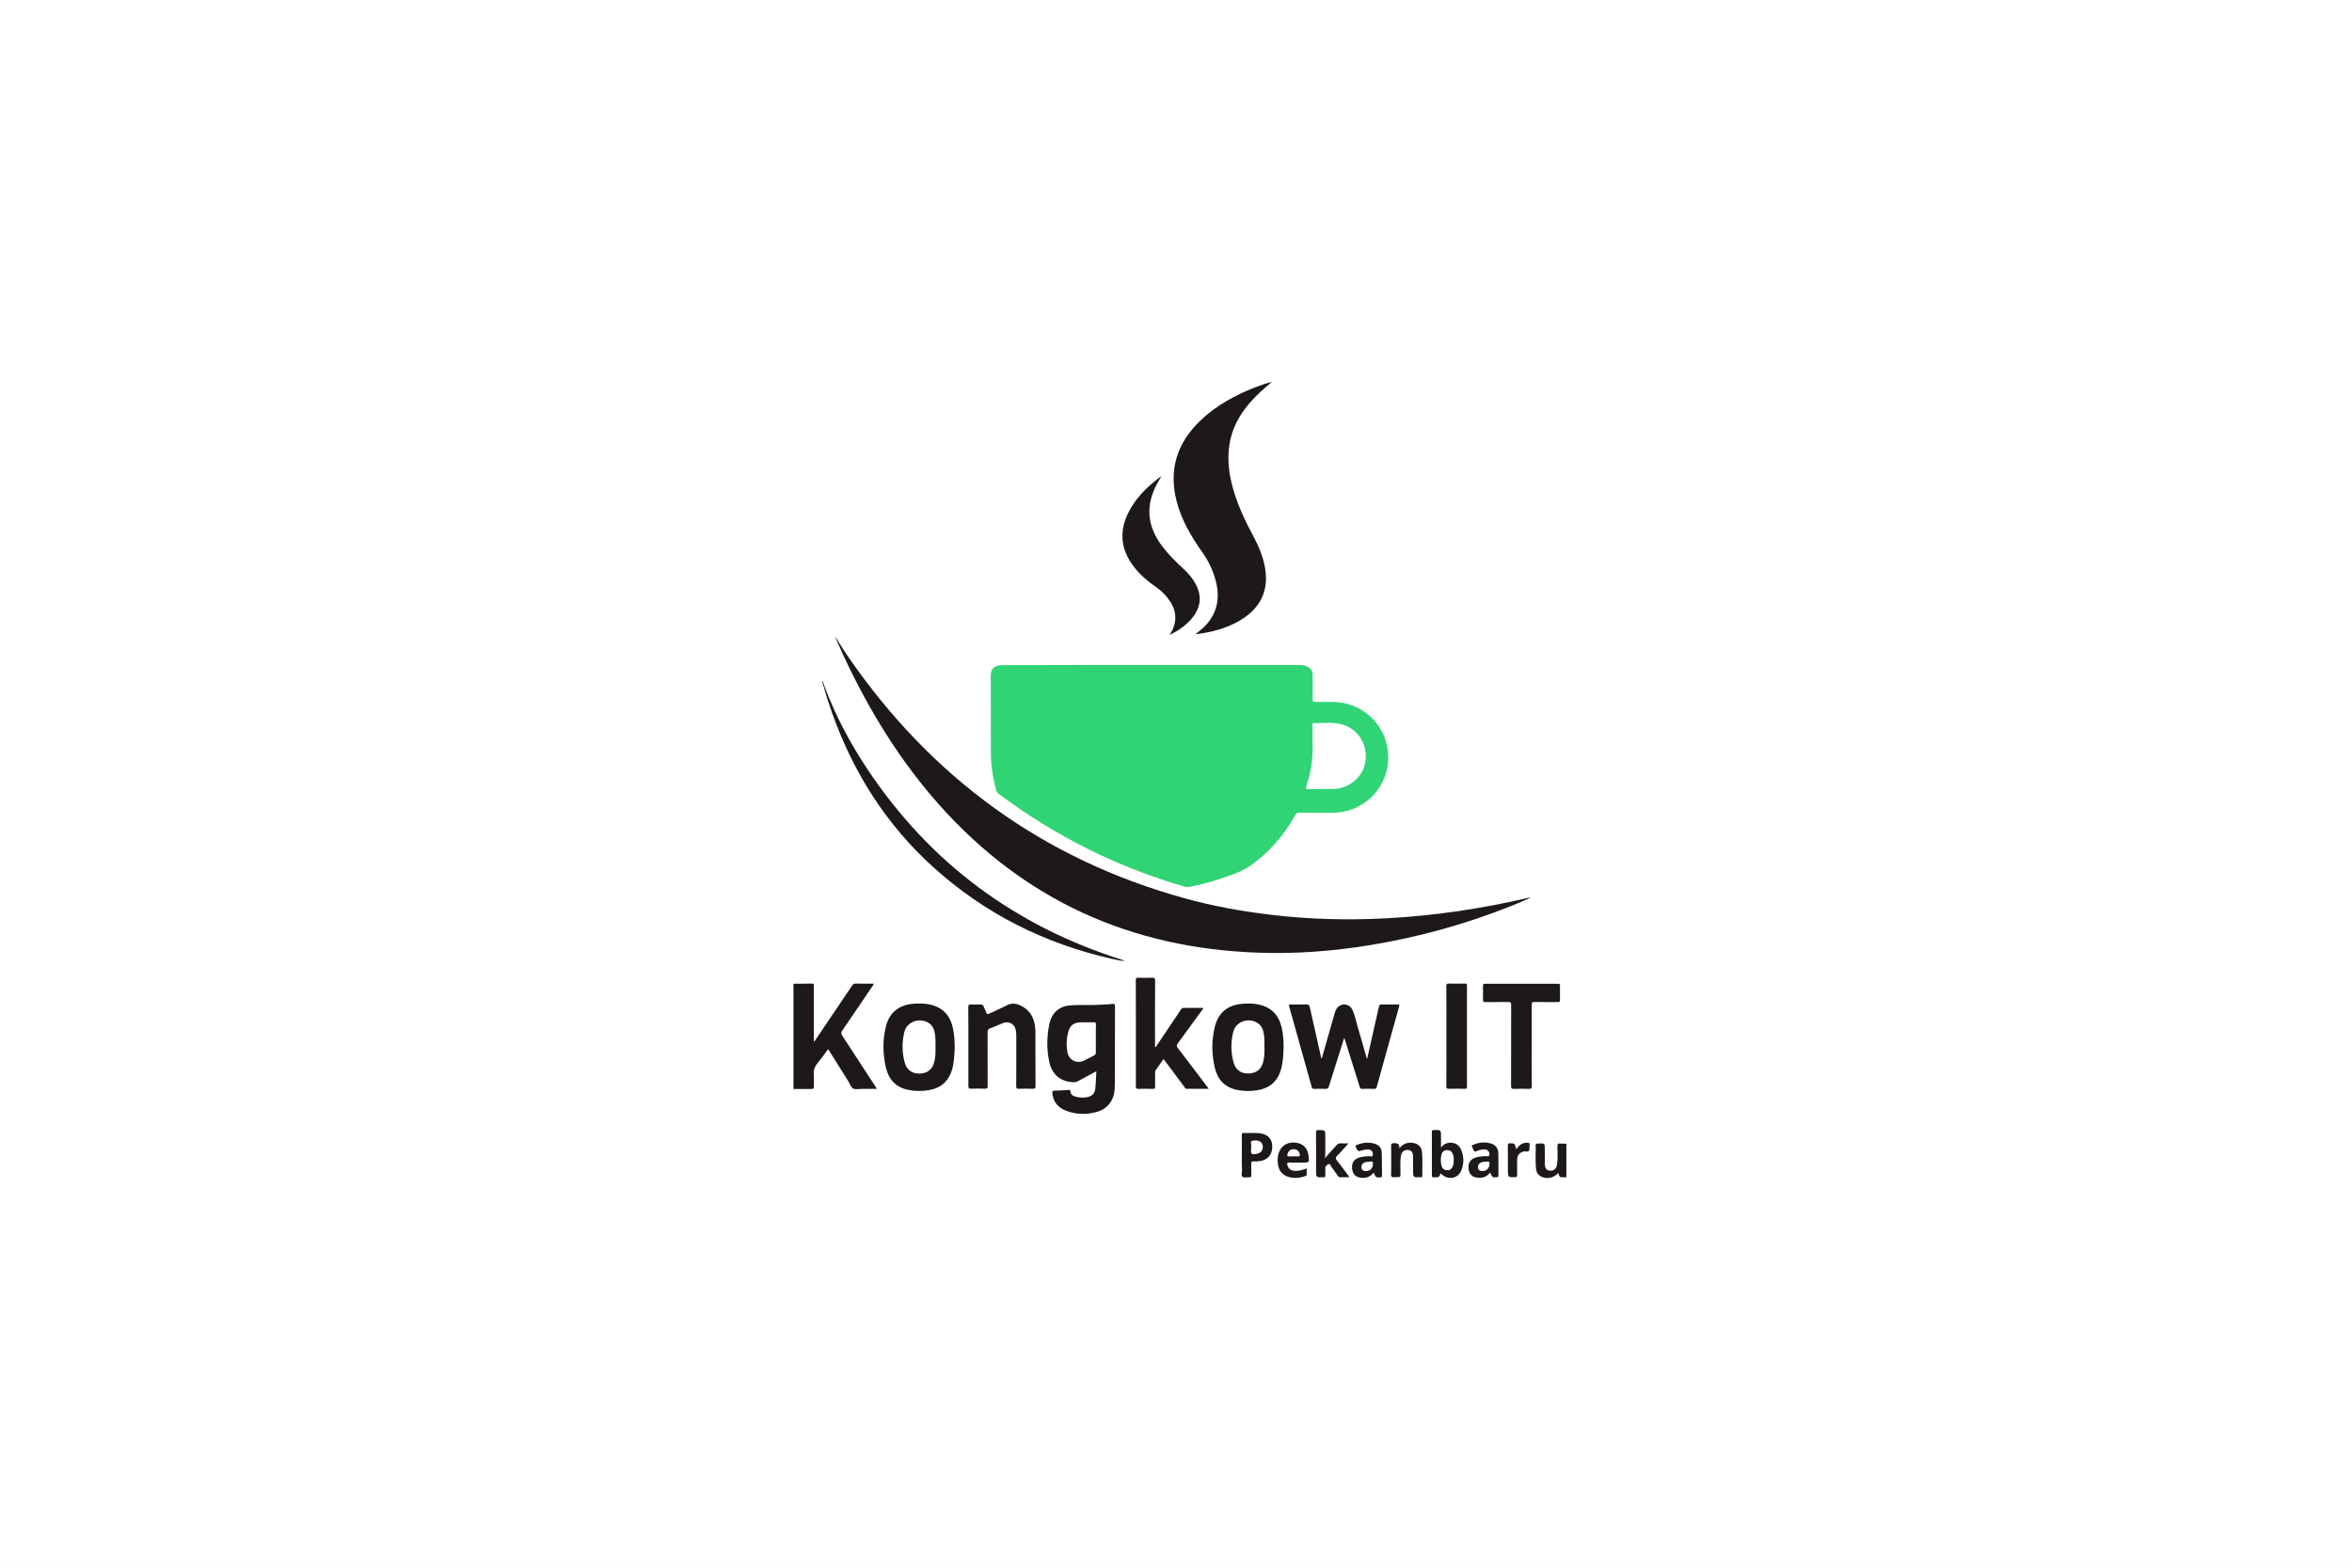
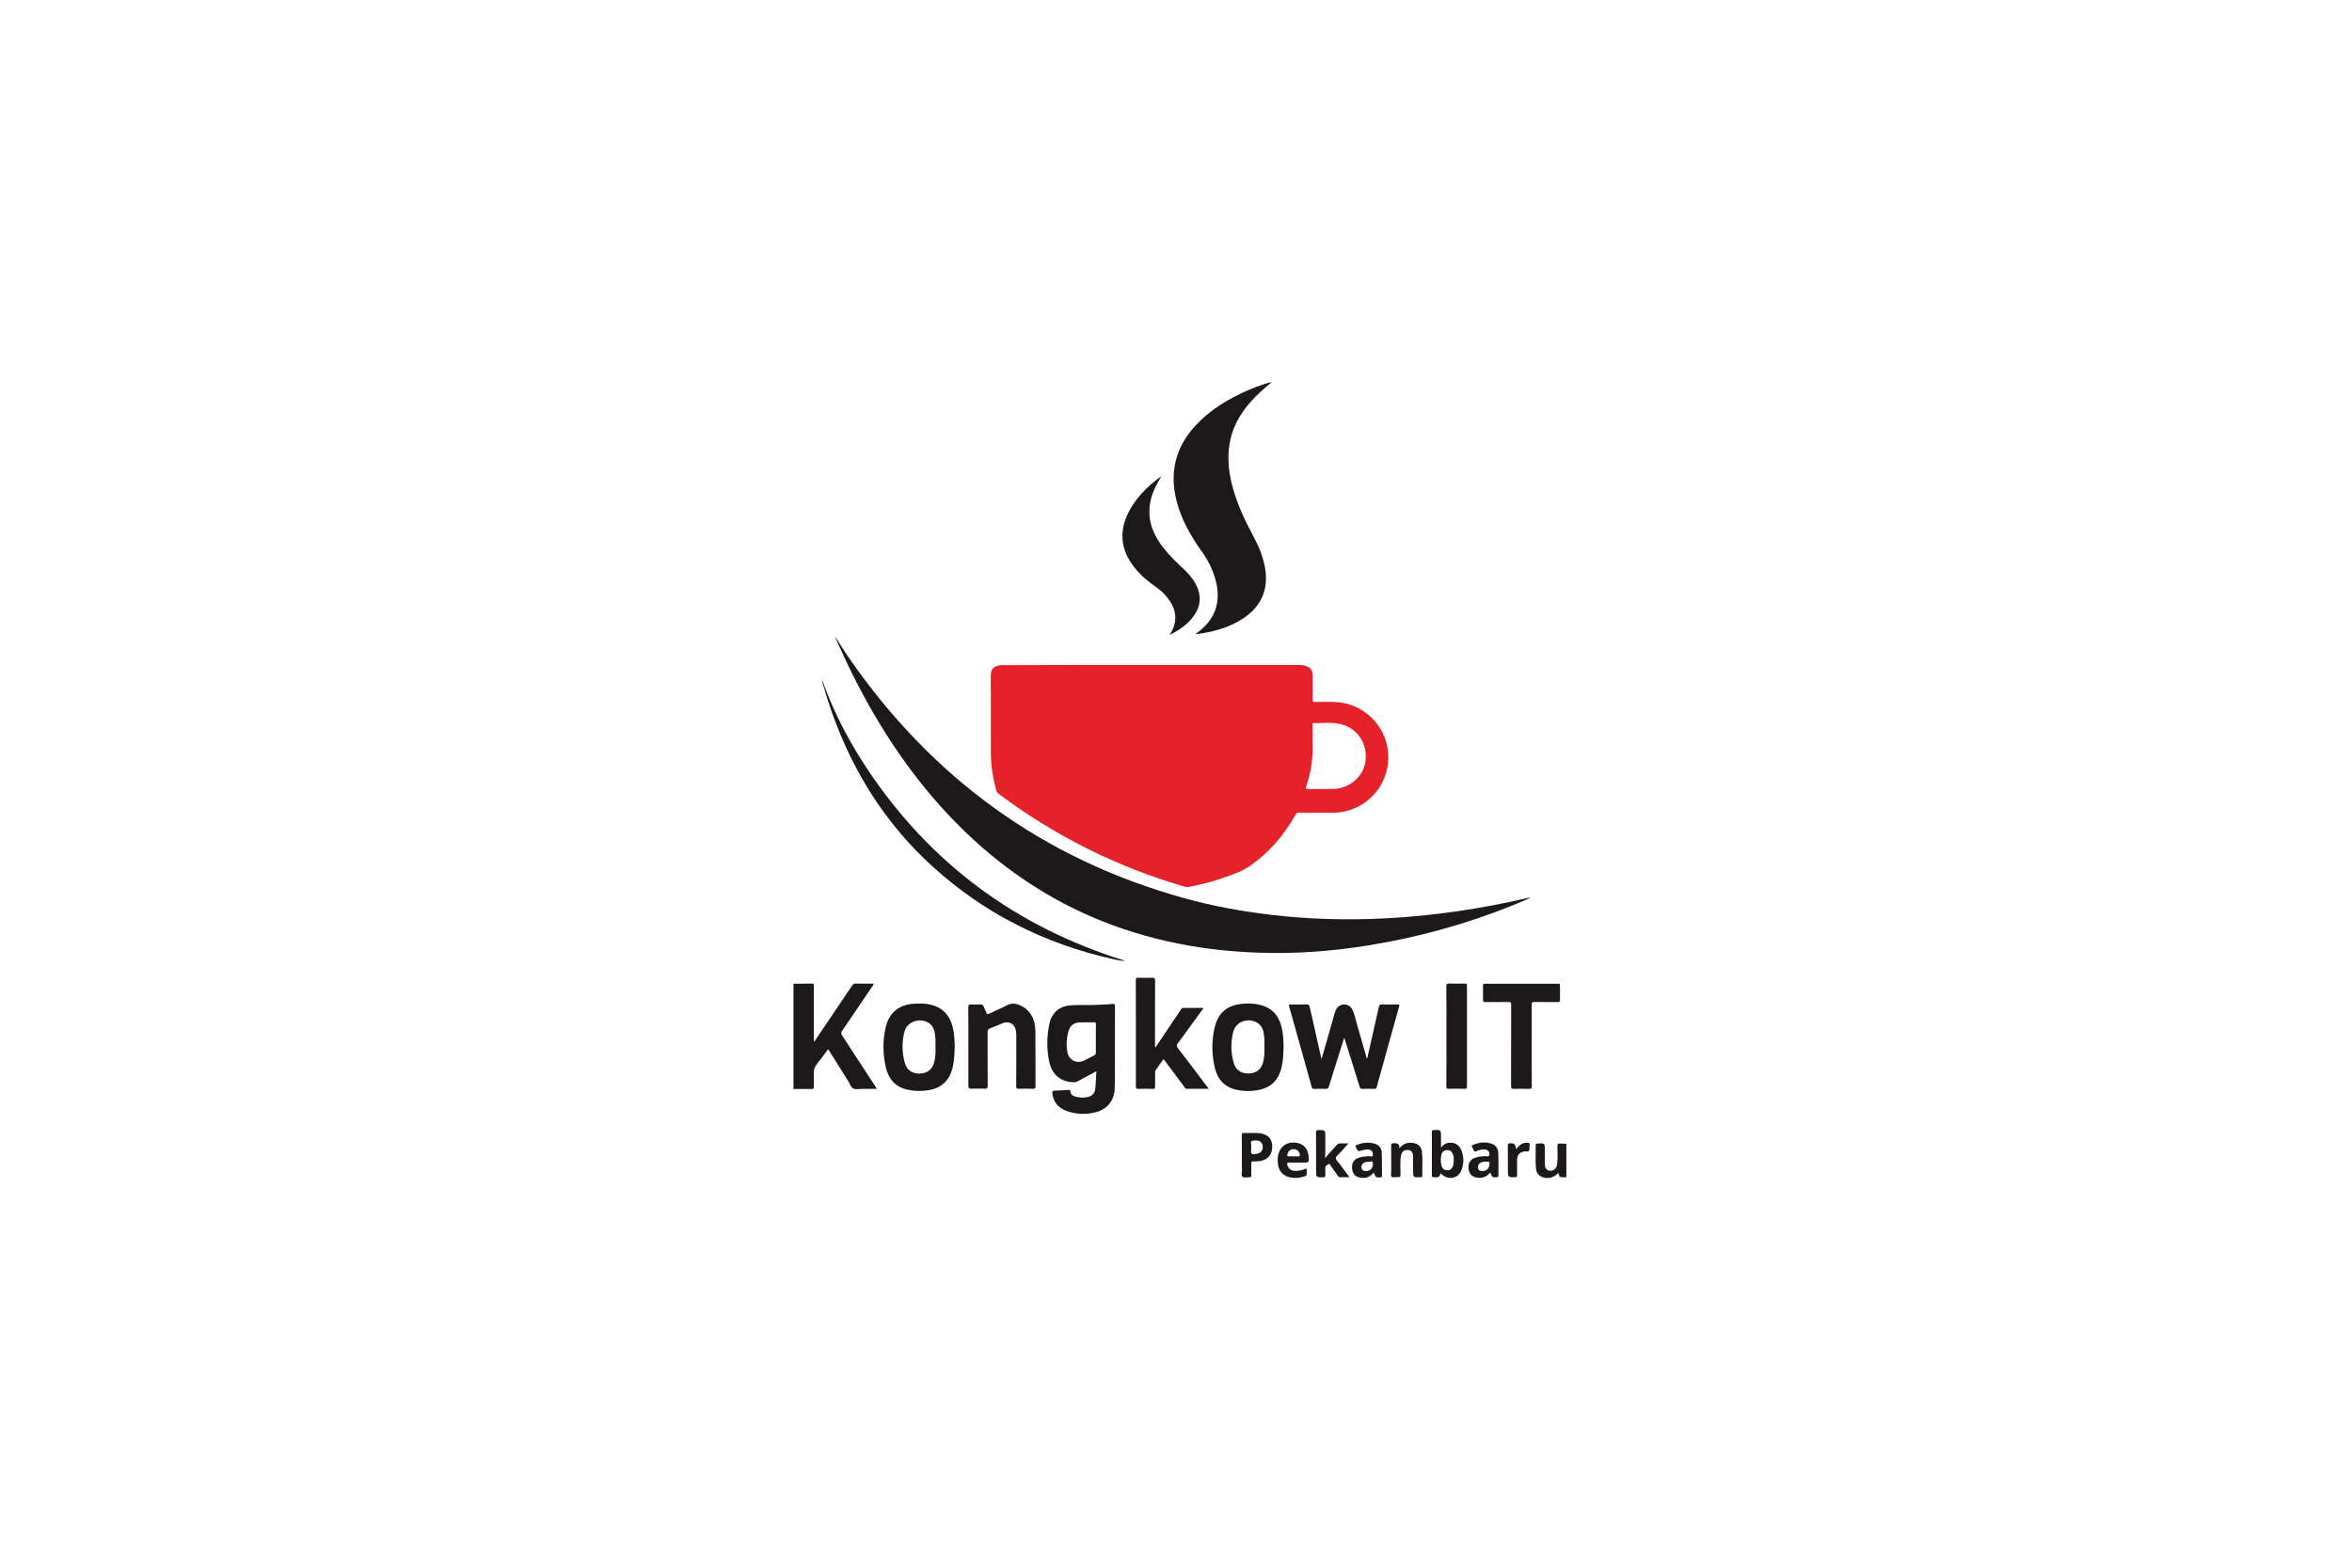
<svg xmlns="http://www.w3.org/2000/svg" width="300" height="200" viewBox="0 0 300 200" fill="none">
  <g clip-path="url(#clip0_632_71)">
    <path d="M0 0H300V200H0V0Z" fill="white" />
    <path d="M106.566 81.262C107.142 82.166 107.673 83.047 108.261 83.895C118.86 99.229 133.03 109.591 151.042 114.585C154.658 115.591 158.331 116.258 162.06 116.698C166.93 117.286 171.812 117.41 176.693 117.162C182.886 116.845 188.999 115.93 195.033 114.518C195.067 114.506 195.101 114.518 195.158 114.551C194.762 114.721 194.378 114.902 193.982 115.071C193.587 115.241 193.18 115.41 192.785 115.568C186.965 117.896 180.953 119.557 174.761 120.574C170.004 121.354 165.224 121.716 160.41 121.535C144.285 120.97 130.714 114.868 119.911 102.8C114.803 97.093 110.86 90.641 107.628 83.725C107.266 82.945 106.927 82.166 106.577 81.386C106.566 81.375 106.566 81.341 106.566 81.262Z" fill="#1D1819" />
    <path d="M162.229 48.729C161.235 49.554 160.263 50.413 159.416 51.385C158.06 52.955 157.111 54.718 156.805 56.786C156.534 58.617 156.749 60.413 157.235 62.187C157.834 64.368 158.783 66.402 159.856 68.391C160.557 69.702 161.133 71.058 161.371 72.527C161.811 75.25 160.862 77.363 158.58 78.889C156.986 79.951 155.201 80.482 153.336 80.798C153.065 80.844 152.794 80.877 152.478 80.911C152.545 80.844 152.579 80.81 152.613 80.787C154.986 79.115 155.822 76.787 155.043 73.984C154.681 72.685 154.105 71.487 153.314 70.391C151.901 68.414 150.703 66.323 150.082 63.95C149.042 59.927 150.127 56.515 153.099 53.667C155.156 51.69 157.619 50.379 160.252 49.35C160.896 49.102 161.551 48.887 162.229 48.729Z" fill="#1D1819" />
    <path d="M149.189 81.002C149.517 80.493 149.777 79.962 149.867 79.352C150.025 78.392 149.777 77.533 149.257 76.742C148.794 76.019 148.206 75.42 147.506 74.934C146.511 74.233 145.573 73.476 144.805 72.527C143.777 71.273 143.121 69.871 143.166 68.222C143.189 67.408 143.381 66.617 143.709 65.871C144.647 63.702 146.263 62.108 148.15 60.73C148.003 60.99 147.856 61.238 147.709 61.498C146.037 64.402 146.274 67.159 148.319 69.792C149.088 70.787 149.98 71.679 150.907 72.527C151.574 73.137 152.172 73.826 152.579 74.64C153.246 75.962 153.178 77.25 152.342 78.471C151.54 79.623 150.432 80.392 149.189 81.002Z" fill="#1D1819" />
    <path d="M105.142 87.511C106.566 91.308 108.453 94.856 110.701 98.223C118.668 110.145 129.538 118.168 143.189 122.473C143.291 122.507 143.381 122.541 143.483 122.597C142.918 122.575 142.364 122.45 141.81 122.326C133.211 120.371 125.561 116.54 119.007 110.597C113.018 105.173 108.837 98.551 106.136 90.957C105.741 89.838 105.368 88.72 105.063 87.579C105.051 87.499 105.085 87.488 105.142 87.511Z" fill="#1D1819" />
    <path d="M105.142 87.511C105.119 87.533 105.097 87.556 105.074 87.579C104.927 87.319 104.904 87.013 104.837 86.731C104.972 86.968 105.074 87.228 105.142 87.511Z" fill="#1D1819" />
-     <path fill-rule="evenodd" clip-rule="evenodd" d="M165.585 84.832H146.859C140.622 84.832 134.374 84.832 128.137 84.855C127.911 84.855 127.685 84.855 127.471 84.889C126.725 85.002 126.375 85.409 126.375 86.155C126.375 89.466 126.375 92.765 126.386 96.065C126.386 97.681 126.646 99.263 127.064 100.822C127.109 101.014 127.211 101.15 127.369 101.263C134.556 106.653 142.466 110.608 151.099 113.116C151.28 113.162 151.438 113.184 151.619 113.15C153.009 112.89 154.376 112.551 155.709 112.099C155.851 112.05 155.993 112.001 156.135 111.952C157.261 111.566 158.388 111.178 159.382 110.506C161.857 108.811 163.755 106.574 165.224 103.975C165.348 103.749 165.484 103.67 165.744 103.67C166.54 103.687 167.33 103.684 168.123 103.682C168.388 103.682 168.653 103.681 168.919 103.681C169.119 103.678 169.317 103.679 169.515 103.681C169.99 103.684 170.46 103.688 170.93 103.624C175.111 103.037 177.835 99.093 176.885 94.98C176.219 92.11 173.733 89.906 170.795 89.601C170.103 89.524 169.406 89.536 168.711 89.548C168.384 89.554 168.058 89.559 167.732 89.556C167.484 89.556 167.427 89.488 167.427 89.24C167.435 88.547 167.432 87.859 167.43 87.17C167.429 86.825 167.427 86.479 167.427 86.132C167.427 85.567 167.19 85.205 166.659 84.991C166.309 84.855 165.947 84.832 165.585 84.832ZM167.416 92.494V94.709C167.506 96.46 167.269 98.449 166.591 100.393C166.512 100.63 166.591 100.664 166.806 100.664C167.271 100.659 167.734 100.66 168.196 100.662C168.813 100.664 169.429 100.665 170.049 100.653C172.196 100.607 173.993 98.991 174.185 96.969C174.399 94.72 173.043 92.799 170.863 92.347C170.139 92.196 169.401 92.216 168.664 92.237C168.296 92.247 167.928 92.257 167.563 92.245C167.401 92.236 167.408 92.338 167.414 92.438C167.415 92.457 167.416 92.476 167.416 92.494Z" fill="#30D475" />
+     <path fill-rule="evenodd" clip-rule="evenodd" d="M165.585 84.832H146.859C140.622 84.832 134.374 84.832 128.137 84.855C127.911 84.855 127.685 84.855 127.471 84.889C126.725 85.002 126.375 85.409 126.375 86.155C126.375 89.466 126.375 92.765 126.386 96.065C126.386 97.681 126.646 99.263 127.064 100.822C127.109 101.014 127.211 101.15 127.369 101.263C134.556 106.653 142.466 110.608 151.099 113.116C151.28 113.162 151.438 113.184 151.619 113.15C153.009 112.89 154.376 112.551 155.709 112.099C155.851 112.05 155.993 112.001 156.135 111.952C157.261 111.566 158.388 111.178 159.382 110.506C161.857 108.811 163.755 106.574 165.224 103.975C165.348 103.749 165.484 103.67 165.744 103.67C166.54 103.687 167.33 103.684 168.123 103.682C168.388 103.682 168.653 103.681 168.919 103.681C169.119 103.678 169.317 103.679 169.515 103.681C169.99 103.684 170.46 103.688 170.93 103.624C175.111 103.037 177.835 99.093 176.885 94.98C176.219 92.11 173.733 89.906 170.795 89.601C170.103 89.524 169.406 89.536 168.711 89.548C168.384 89.554 168.058 89.559 167.732 89.556C167.484 89.556 167.427 89.488 167.427 89.24C167.435 88.547 167.432 87.859 167.43 87.17C167.429 86.825 167.427 86.479 167.427 86.132C167.427 85.567 167.19 85.205 166.659 84.991C166.309 84.855 165.947 84.832 165.585 84.832ZM167.416 92.494V94.709C167.506 96.46 167.269 98.449 166.591 100.393C166.512 100.63 166.591 100.664 166.806 100.664C167.271 100.659 167.734 100.66 168.196 100.662C168.813 100.664 169.429 100.665 170.049 100.653C172.196 100.607 173.993 98.991 174.185 96.969C174.399 94.72 173.043 92.799 170.863 92.347C170.139 92.196 169.401 92.216 168.664 92.237C168.296 92.247 167.928 92.257 167.563 92.245C167.401 92.236 167.408 92.338 167.414 92.438C167.415 92.457 167.416 92.476 167.416 92.494Z" fill="#E52129" />
    <path d="M101.209 125.501C102 125.49 102.78 125.501 103.571 125.479C103.797 125.479 103.808 125.58 103.808 125.761C103.808 126.97 103.808 128.179 103.808 129.388C103.808 130.541 103.808 131.694 103.808 132.88C103.955 132.812 104 132.688 104.057 132.598C105.605 130.315 107.153 128.032 108.69 125.738C108.814 125.558 108.939 125.467 109.165 125.479C109.91 125.501 110.668 125.49 111.425 125.49C111.436 125.671 111.312 125.761 111.244 125.863C109.978 127.727 108.724 129.603 107.447 131.456C107.278 131.705 107.255 131.874 107.436 132.134C108.837 134.27 110.227 136.417 111.628 138.564C111.696 138.666 111.752 138.756 111.843 138.914C111.187 138.914 110.588 138.914 109.99 138.914C109.594 138.914 109.119 139.027 108.814 138.858C108.521 138.7 108.385 138.236 108.182 137.909C107.357 136.586 106.532 135.264 105.695 133.942C105.684 133.92 105.662 133.908 105.616 133.863C105.153 134.485 104.712 135.106 104.226 135.705C103.91 136.089 103.763 136.485 103.797 136.982C103.842 137.536 103.797 138.089 103.808 138.643C103.82 138.858 103.752 138.926 103.537 138.926C102.757 138.914 101.989 138.926 101.209 138.926C101.209 134.439 101.209 129.976 101.209 125.501Z" fill="#1D1819" />
    <path d="M171.462 132.372C171.202 133.185 170.976 133.908 170.75 134.632C170.332 135.965 169.902 137.287 169.495 138.62C169.428 138.835 169.348 138.914 169.111 138.914C168.614 138.892 168.128 138.903 167.631 138.914C167.45 138.914 167.371 138.88 167.314 138.688C166.365 135.253 165.405 131.829 164.433 128.394C164.365 128.157 164.444 128.145 164.636 128.145C165.28 128.157 165.925 128.168 166.58 128.134C166.919 128.111 167.009 128.247 167.077 128.541C167.54 130.631 168.015 132.722 168.49 134.824C168.501 134.891 168.524 134.948 168.569 135.106C168.908 133.908 169.224 132.812 169.541 131.716C169.778 130.891 170.015 130.066 170.241 129.253C170.309 129.015 170.399 128.789 170.558 128.586C171.066 127.942 172.049 128.01 172.445 128.733C172.806 129.411 172.931 130.179 173.145 130.903C173.529 132.191 173.891 133.49 174.264 134.79C174.287 134.88 174.287 134.982 174.388 135.05C174.885 132.846 175.394 130.643 175.88 128.439C175.936 128.202 176.027 128.145 176.253 128.145C176.908 128.157 177.564 128.157 178.23 128.145C178.456 128.145 178.535 128.157 178.456 128.428C177.496 131.829 176.558 135.242 175.609 138.654C175.563 138.835 175.496 138.926 175.281 138.914C174.772 138.892 174.275 138.892 173.767 138.914C173.552 138.926 173.484 138.835 173.428 138.654C172.784 136.598 172.14 134.541 171.462 132.372Z" fill="#1D1819" />
    <path d="M147.415 133.581C148.274 132.292 149.144 131.016 150.003 129.727C150.218 129.411 150.432 129.083 150.647 128.767C150.726 128.654 150.805 128.586 150.952 128.586C151.788 128.597 152.613 128.586 153.449 128.586C153.495 128.733 153.382 128.789 153.325 128.869C152.297 130.281 151.268 131.694 150.229 133.106C150.059 133.332 150.048 133.468 150.229 133.705C151.472 135.31 152.692 136.937 153.913 138.553C153.992 138.654 154.06 138.756 154.173 138.903C153.189 138.903 152.263 138.903 151.325 138.903C151.178 138.903 151.144 138.767 151.076 138.677C150.263 137.592 149.46 136.507 148.658 135.434C148.579 135.332 148.5 135.23 148.41 135.106C148.059 135.603 147.732 136.078 147.393 136.553C147.313 136.666 147.336 136.779 147.336 136.892C147.336 137.468 147.325 138.044 147.336 138.62C147.347 138.846 147.291 138.926 147.054 138.914C146.432 138.892 145.811 138.892 145.189 138.914C144.94 138.926 144.884 138.846 144.884 138.598C144.895 135.795 144.884 132.982 144.884 130.179C144.884 128.473 144.884 126.778 144.873 125.072C144.873 124.823 144.918 124.721 145.2 124.733C145.765 124.755 146.33 124.755 146.895 124.733C147.234 124.71 147.347 124.789 147.336 125.162C147.313 127.863 147.325 130.564 147.325 133.264C147.325 133.366 147.325 133.468 147.325 133.569C147.37 133.569 147.393 133.581 147.415 133.581Z" fill="#1D1819" />
    <path d="M123.516 133.547C123.516 131.863 123.527 130.191 123.504 128.507C123.504 128.202 123.595 128.123 123.877 128.145C124.25 128.168 124.634 128.168 125.007 128.145C125.245 128.134 125.403 128.191 125.482 128.439C125.561 128.688 125.708 128.902 125.787 129.151C125.866 129.388 125.968 129.422 126.194 129.309C126.928 128.948 127.697 128.643 128.42 128.258C128.985 127.953 129.539 127.998 130.07 128.236C131.267 128.756 131.878 129.716 132.025 130.993C132.092 131.626 132.07 132.259 132.07 132.891C132.07 134.778 132.07 136.677 132.081 138.564C132.081 138.846 132.002 138.914 131.731 138.903C131.154 138.88 130.578 138.88 130.002 138.903C129.708 138.914 129.606 138.858 129.618 138.53C129.64 136.428 129.629 134.326 129.629 132.213C129.629 131.953 129.618 131.694 129.572 131.445C129.426 130.62 128.68 130.213 127.9 130.53C127.358 130.756 126.827 130.993 126.273 131.196C126.036 131.287 125.968 131.411 125.968 131.66C125.979 133.954 125.968 136.247 125.979 138.53C125.979 138.824 125.9 138.903 125.617 138.892C125.041 138.869 124.465 138.869 123.889 138.892C123.606 138.903 123.516 138.835 123.516 138.53C123.527 136.88 123.516 135.219 123.516 133.547Z" fill="#1D1819" />
    <path d="M195.372 133.389C195.372 135.117 195.361 136.846 195.384 138.575C195.384 138.858 195.305 138.926 195.033 138.914C194.389 138.892 193.745 138.892 193.09 138.914C192.819 138.926 192.739 138.846 192.739 138.575C192.751 135.117 192.739 131.671 192.751 128.213C192.751 127.919 192.694 127.818 192.378 127.829C191.406 127.852 190.423 127.829 189.451 127.84C189.214 127.84 189.157 127.772 189.157 127.546C189.169 126.959 189.169 126.371 189.157 125.784C189.157 125.58 189.191 125.501 189.429 125.501C192.536 125.512 195.632 125.512 198.74 125.501C198.921 125.501 198.977 125.546 198.977 125.738C198.966 126.349 198.966 126.959 198.977 127.569C198.977 127.784 198.921 127.852 198.706 127.84C197.711 127.829 196.706 127.852 195.711 127.829C195.418 127.818 195.372 127.919 195.372 128.179C195.372 129.908 195.372 131.648 195.372 133.389Z" fill="#1D1819" />
    <path d="M184.49 132.168C184.49 130.055 184.502 127.942 184.479 125.818C184.479 125.535 184.558 125.467 184.829 125.479C185.496 125.501 186.174 125.49 186.841 125.479C187.056 125.479 187.112 125.535 187.112 125.75C187.101 130.044 187.101 134.326 187.112 138.62C187.112 138.858 187.044 138.914 186.818 138.903C186.152 138.892 185.474 138.88 184.807 138.903C184.547 138.914 184.479 138.846 184.479 138.575C184.502 136.451 184.49 134.304 184.49 132.168Z" fill="#1D1819" />
    <path fill-rule="evenodd" clip-rule="evenodd" d="M139.407 136.899C139.551 136.822 139.697 136.744 139.844 136.666C139.831 136.899 139.819 137.127 139.808 137.35C139.781 137.876 139.756 138.378 139.709 138.869C139.641 139.513 139.29 139.852 138.658 139.976C138.149 140.067 137.652 140.033 137.155 139.897C136.816 139.807 136.567 139.615 136.533 139.231C136.511 139.029 136.4 139.038 136.266 139.05L136.262 139.05C136.115 139.058 135.968 139.068 135.821 139.077C135.381 139.104 134.94 139.132 134.499 139.14C134.217 139.152 134.205 139.265 134.228 139.491C134.352 140.587 134.963 141.321 135.98 141.705C137.234 142.18 138.533 142.225 139.822 141.875C141.234 141.491 142.082 140.44 142.172 138.971C142.206 138.361 142.206 137.75 142.206 137.14C142.211 135.688 142.211 134.233 142.211 132.777C142.211 131.321 142.211 129.863 142.217 128.405C142.217 128.123 142.161 128.044 141.867 128.078C141.527 128.123 141.192 128.138 140.856 128.153C140.689 128.161 140.521 128.168 140.353 128.179C139.718 128.226 139.084 128.221 138.449 128.217C137.852 128.213 137.255 128.209 136.658 128.247C135.155 128.337 134.183 129.128 133.855 130.609C133.516 132.191 133.494 133.784 133.81 135.366C134.149 137.084 135.256 137.999 136.929 138.067C137.132 138.078 137.313 138.033 137.494 137.931C138.115 137.588 138.745 137.252 139.407 136.899ZM139.774 133.106C139.775 132.91 139.776 132.714 139.776 132.518C139.776 132.366 139.776 132.214 139.775 132.061C139.773 131.603 139.771 131.143 139.788 130.677C139.788 130.473 139.731 130.417 139.528 130.417C139.205 130.43 138.882 130.428 138.559 130.426C138.317 130.425 138.075 130.423 137.833 130.428C136.985 130.439 136.477 130.823 136.262 131.626C136.036 132.462 135.991 133.321 136.138 134.18C136.33 135.287 137.369 135.784 138.364 135.264C138.496 135.197 138.628 135.128 138.759 135.058C139.023 134.92 139.287 134.782 139.55 134.654C139.709 134.575 139.776 134.473 139.776 134.281C139.769 133.89 139.771 133.498 139.774 133.106Z" fill="#1D1819" />
    <path fill-rule="evenodd" clip-rule="evenodd" d="M121.527 136.112C121.708 135.287 121.742 134.439 121.775 133.558C121.764 132.846 121.73 132.089 121.583 131.355C121.244 129.558 120.261 128.507 118.578 128.145C117.9 127.998 117.199 128.01 116.51 128.055C114.656 128.191 113.413 129.208 112.984 131.004C112.566 132.744 112.6 134.496 113.007 136.236C113.357 137.694 114.238 138.677 115.73 139.016C116.623 139.219 117.515 139.231 118.419 139.084C120.148 138.813 121.143 137.784 121.527 136.112ZM119.188 135.4C119.335 134.79 119.335 134.168 119.323 133.547C119.335 133.027 119.335 132.507 119.267 131.999C119.188 131.434 119.03 130.914 118.544 130.564C117.402 129.75 115.696 130.281 115.357 131.637C115.029 132.937 115.041 134.27 115.402 135.569C115.673 136.553 116.385 137.005 117.38 136.959C118.352 136.903 118.962 136.394 119.188 135.4Z" fill="#1D1819" />
    <path fill-rule="evenodd" clip-rule="evenodd" d="M163.472 136.134C163.665 135.287 163.698 134.428 163.721 133.524C163.71 132.835 163.687 132.1 163.54 131.377C163.201 129.58 162.241 128.518 160.546 128.157C159.845 127.998 159.122 127.998 158.41 128.066C156.546 128.236 155.382 129.219 154.941 131.038C154.523 132.778 154.545 134.53 154.964 136.27C155.325 137.762 156.252 138.733 157.8 139.05C158.613 139.208 159.427 139.231 160.252 139.106C162.037 138.846 163.066 137.886 163.472 136.134ZM161.145 135.389C161.292 134.778 161.292 134.157 161.28 133.535C161.292 133.038 161.292 132.53 161.224 132.033C161.145 131.456 160.986 130.925 160.489 130.564C159.348 129.739 157.63 130.281 157.303 131.637C156.975 132.937 156.986 134.27 157.348 135.569C157.63 136.541 158.342 137.005 159.337 136.948C160.32 136.892 160.919 136.372 161.145 135.389Z" fill="#1D1819" />
    <path d="M199.791 150.192C199.689 150.192 199.576 150.192 199.474 150.192C198.932 150.192 198.932 150.192 198.774 149.683C198.706 149.65 198.672 149.706 198.638 149.751C198.13 150.294 197.226 150.452 196.57 150.102C196.186 149.898 195.971 149.559 195.926 149.152C195.813 148.124 195.903 147.084 195.881 146.056C195.881 145.932 195.937 145.887 196.05 145.898C196.062 145.898 196.073 145.898 196.084 145.898C197.045 145.819 197.045 145.819 197.045 146.768C197.045 147.344 197.033 147.921 197.045 148.497C197.056 149.051 197.271 149.322 197.689 149.356C198.163 149.39 198.502 149.13 198.593 148.61C198.728 147.83 198.649 147.039 198.649 146.248C198.649 145.954 198.728 145.853 199.022 145.887C199.282 145.921 199.542 145.898 199.791 145.909C199.791 147.322 199.791 148.757 199.791 150.192Z" fill="#1D1819" />
    <path d="M169.009 147.762C169.473 147.186 169.981 146.678 170.445 146.135C170.614 145.943 170.784 145.841 171.043 145.864C171.337 145.887 171.62 145.864 172.004 145.864C171.62 146.293 171.292 146.655 170.964 147.028C170.75 147.265 170.399 147.503 170.388 147.751C170.377 148 170.716 148.26 170.897 148.52C171.292 149.062 171.688 149.593 172.128 150.181C171.676 150.181 171.269 150.181 170.863 150.181C170.727 150.181 170.693 150.068 170.637 149.989C170.343 149.582 170.06 149.164 169.755 148.757C169.676 148.655 169.631 148.418 169.484 148.508C169.303 148.61 169.043 148.7 169.043 149.005C169.043 149.322 169.032 149.638 169.043 149.955C169.055 150.135 169.009 150.192 168.817 150.192C167.868 150.215 167.868 150.226 167.868 149.299C167.868 147.706 167.879 146.101 167.857 144.508C167.857 144.248 167.913 144.169 168.185 144.169C169.043 144.18 169.043 144.169 169.043 145.017C169.032 145.932 169.077 146.836 169.009 147.762Z" fill="#1D1819" />
    <path d="M178.49 146.508C178.999 145.853 179.564 145.728 180.208 145.808C180.852 145.887 181.304 146.282 181.372 146.926C181.485 147.955 181.394 148.994 181.417 150.022C181.417 150.147 181.372 150.192 181.247 150.181C181.225 150.181 181.202 150.181 181.18 150.181C180.242 150.226 180.242 150.226 180.242 149.277C180.242 148.712 180.253 148.147 180.242 147.582C180.23 147.017 180.027 146.745 179.62 146.712C179.1 146.678 178.784 146.915 178.694 147.457C178.558 148.248 178.637 149.051 178.637 149.842C178.637 150.102 178.581 150.203 178.309 150.169C178.038 150.135 177.665 150.294 177.496 150.102C177.36 149.943 177.462 149.582 177.451 149.311C177.451 148.271 177.462 147.22 177.439 146.18C177.439 145.898 177.53 145.853 177.79 145.841C178.219 145.841 178.524 145.887 178.49 146.508Z" fill="#1D1819" />
    <path d="M193.406 146.621C193.756 146.09 194.175 145.774 194.785 145.785C195.011 145.796 195.18 145.819 195.09 146.113C195.09 146.124 195.09 146.135 195.09 146.147C195.079 146.373 195.124 146.632 195.022 146.802C194.909 147.005 194.615 146.847 194.412 146.892C193.824 147.017 193.519 147.356 193.508 147.966C193.497 148.61 193.497 149.254 193.508 149.898C193.508 150.102 193.474 150.181 193.248 150.181C192.333 150.192 192.333 150.192 192.333 149.288C192.333 148.26 192.344 147.22 192.321 146.192C192.321 145.898 192.412 145.841 192.672 145.853C193.203 145.887 193.203 145.864 193.406 146.621Z" fill="#1D1819" />
    <path fill-rule="evenodd" clip-rule="evenodd" d="M182.967 150.195C183.321 150.21 183.67 150.224 183.722 149.683C183.755 149.711 183.782 149.73 183.806 149.747C183.831 149.764 183.851 149.779 183.869 149.796C184.762 150.621 186.027 150.361 186.434 149.22C186.728 148.407 186.728 147.559 186.4 146.745C186.163 146.158 185.733 145.819 185.089 145.785C184.57 145.762 184.14 145.943 183.801 146.418V145.062C183.801 144.589 183.801 144.355 183.684 144.244C183.566 144.132 183.329 144.146 182.852 144.169C182.671 144.18 182.637 144.237 182.637 144.395C182.649 146.248 182.649 148.101 182.637 149.955C182.637 150.147 182.694 150.192 182.875 150.192C182.905 150.193 182.936 150.194 182.967 150.195ZM185.293 148.825C185.417 148.565 185.428 148.282 185.428 148C185.428 147.717 185.417 147.446 185.281 147.175C185.135 146.847 184.886 146.7 184.524 146.723C184.174 146.757 183.948 146.938 183.869 147.265C183.733 147.762 183.745 148.26 183.88 148.757C183.982 149.107 184.219 149.277 184.581 149.299C184.942 149.322 185.157 149.13 185.293 148.825Z" fill="#1D1819" />
    <path fill-rule="evenodd" clip-rule="evenodd" d="M158.4 146.72C158.399 146.932 158.399 147.144 158.399 147.356C158.399 147.482 158.398 147.609 158.398 147.736C158.396 148.245 158.394 148.759 158.421 149.265C158.421 149.35 158.41 149.446 158.398 149.542C158.37 149.779 158.341 150.023 158.478 150.135C158.596 150.232 158.806 150.216 159.023 150.201C159.138 150.193 159.254 150.184 159.359 150.192C159.563 150.203 159.608 150.135 159.608 149.932C159.602 149.683 159.602 149.438 159.602 149.192C159.602 148.946 159.602 148.7 159.597 148.452C159.597 148.237 159.642 148.158 159.868 148.169C160.116 148.181 160.376 148.169 160.636 148.135C161.631 148.022 162.241 147.367 162.275 146.395C162.309 145.367 161.823 144.757 160.76 144.587C160.342 144.525 159.919 144.534 159.497 144.544C159.224 144.549 158.952 144.555 158.681 144.542C158.455 144.531 158.387 144.587 158.387 144.824C158.404 145.451 158.402 146.085 158.4 146.72ZM159.582 146.301C159.583 146.331 159.585 146.368 159.585 146.418C159.611 146.499 159.596 146.604 159.58 146.712C159.555 146.888 159.528 147.074 159.676 147.186C159.868 147.322 160.218 147.22 160.489 147.141C160.919 147.017 161.145 146.61 161.054 146.147C160.953 145.627 160.523 145.389 159.755 145.536C159.519 145.581 159.547 145.755 159.577 145.934C159.593 146.029 159.609 146.125 159.585 146.203C159.578 146.23 159.58 146.257 159.582 146.301Z" fill="#1D1819" />
    <path fill-rule="evenodd" clip-rule="evenodd" d="M188.186 150.192C188.909 150.361 189.564 150.248 190.073 149.582C190.35 150.226 190.355 150.226 190.904 150.183L190.931 150.181C191.09 150.181 191.124 150.124 191.124 149.977C191.124 149.734 191.124 149.491 191.125 149.249C191.127 148.524 191.129 147.804 191.112 147.084C191.09 146.497 190.751 146.056 190.186 145.887C189.395 145.649 188.626 145.74 187.88 146.067C187.866 146.074 187.851 146.079 187.836 146.084C187.766 146.109 187.696 146.133 187.734 146.226C187.758 146.28 187.781 146.336 187.804 146.392C187.878 146.571 187.952 146.752 188.073 146.881C188.158 146.966 188.275 146.903 188.391 146.84C188.444 146.811 188.497 146.782 188.547 146.768C188.852 146.678 189.169 146.61 189.485 146.655C189.813 146.7 190.016 146.983 189.971 147.322C189.937 147.564 189.78 147.534 189.636 147.507C189.586 147.498 189.537 147.488 189.496 147.491C189.47 147.493 189.444 147.495 189.418 147.496C188.913 147.528 188.41 147.559 187.948 147.785C187.474 148.034 187.259 148.463 187.315 149.085C187.372 149.661 187.666 150.068 188.186 150.192ZM189.971 148.633C190.027 148.203 190.016 148.181 189.508 148.203C189.304 148.203 189.056 148.214 188.818 148.35C188.547 148.508 188.468 148.757 188.525 149.039C188.592 149.333 188.83 149.401 189.09 149.401C189.575 149.401 189.914 149.107 189.971 148.633Z" fill="#1D1819" />
    <path fill-rule="evenodd" clip-rule="evenodd" d="M166.668 149.32C166.669 149.236 166.67 149.15 166.67 149.062C166.535 149.118 166.422 149.164 166.32 149.186C165.879 149.333 165.416 149.435 164.941 149.344C164.546 149.277 164.275 148.983 164.196 148.599C164.15 148.384 164.196 148.305 164.433 148.316C164.832 148.324 165.231 148.321 165.631 148.319C165.83 148.317 166.03 148.316 166.23 148.316C166.599 148.316 166.785 148.316 166.872 148.223C166.962 148.128 166.947 147.936 166.919 147.548C166.84 146.621 166.365 146.022 165.563 145.83C164.241 145.525 163.201 146.214 162.998 147.548C162.953 147.864 162.953 148.181 162.998 148.497C163.1 149.209 163.416 149.774 164.105 150.056C164.896 150.384 165.687 150.316 166.478 150.045C166.603 150.011 166.682 149.943 166.67 149.796C166.663 149.64 166.665 149.483 166.668 149.32ZM164.83 147.523C164.893 147.524 164.956 147.525 165.021 147.525C165.082 147.525 165.143 147.524 165.203 147.523C165.321 147.52 165.436 147.518 165.54 147.525C165.823 147.559 165.834 147.412 165.778 147.209C165.687 146.836 165.393 146.61 165.009 146.61C164.614 146.61 164.354 146.813 164.23 147.197C164.15 147.423 164.162 147.559 164.456 147.525C164.583 147.518 164.706 147.52 164.83 147.523Z" fill="#1D1819" />
    <path fill-rule="evenodd" clip-rule="evenodd" d="M173.303 150.192C174.038 150.384 174.705 150.248 175.213 149.593C175.496 150.237 175.496 150.237 176.095 150.203C176.219 150.192 176.275 150.169 176.275 150.022C176.272 149.688 176.27 149.354 176.269 149.021C176.267 148.355 176.264 147.691 176.241 147.028C176.23 146.44 175.869 146.056 175.304 145.898C174.524 145.672 173.767 145.774 173.032 146.079C172.863 146.147 172.874 146.214 172.942 146.361C173.071 146.637 173.134 146.776 173.238 146.824C173.342 146.873 173.489 146.83 173.789 146.745C174.072 146.666 174.366 146.621 174.659 146.666C174.965 146.712 175.134 146.983 175.111 147.322C175.086 147.59 174.924 147.554 174.782 147.521C174.733 147.51 174.686 147.5 174.648 147.503C174.601 147.506 174.554 147.508 174.507 147.511C174.021 147.54 173.531 147.57 173.077 147.796C172.625 148.022 172.411 148.463 172.456 149.028C172.501 149.65 172.784 150.056 173.303 150.192ZM175.111 148.61C175.134 148.305 175.111 148.079 174.761 148.203C174.467 148.203 174.23 148.214 173.993 148.327C173.71 148.474 173.609 148.723 173.665 149.028C173.722 149.344 173.981 149.401 174.253 149.401C174.739 149.401 175.066 149.085 175.111 148.61Z" fill="#1D1819" />
  </g>
  <defs>
    <clipPath id="clip0_632_71">
      <rect width="300" height="200" fill="white" />
    </clipPath>
  </defs>
</svg>
